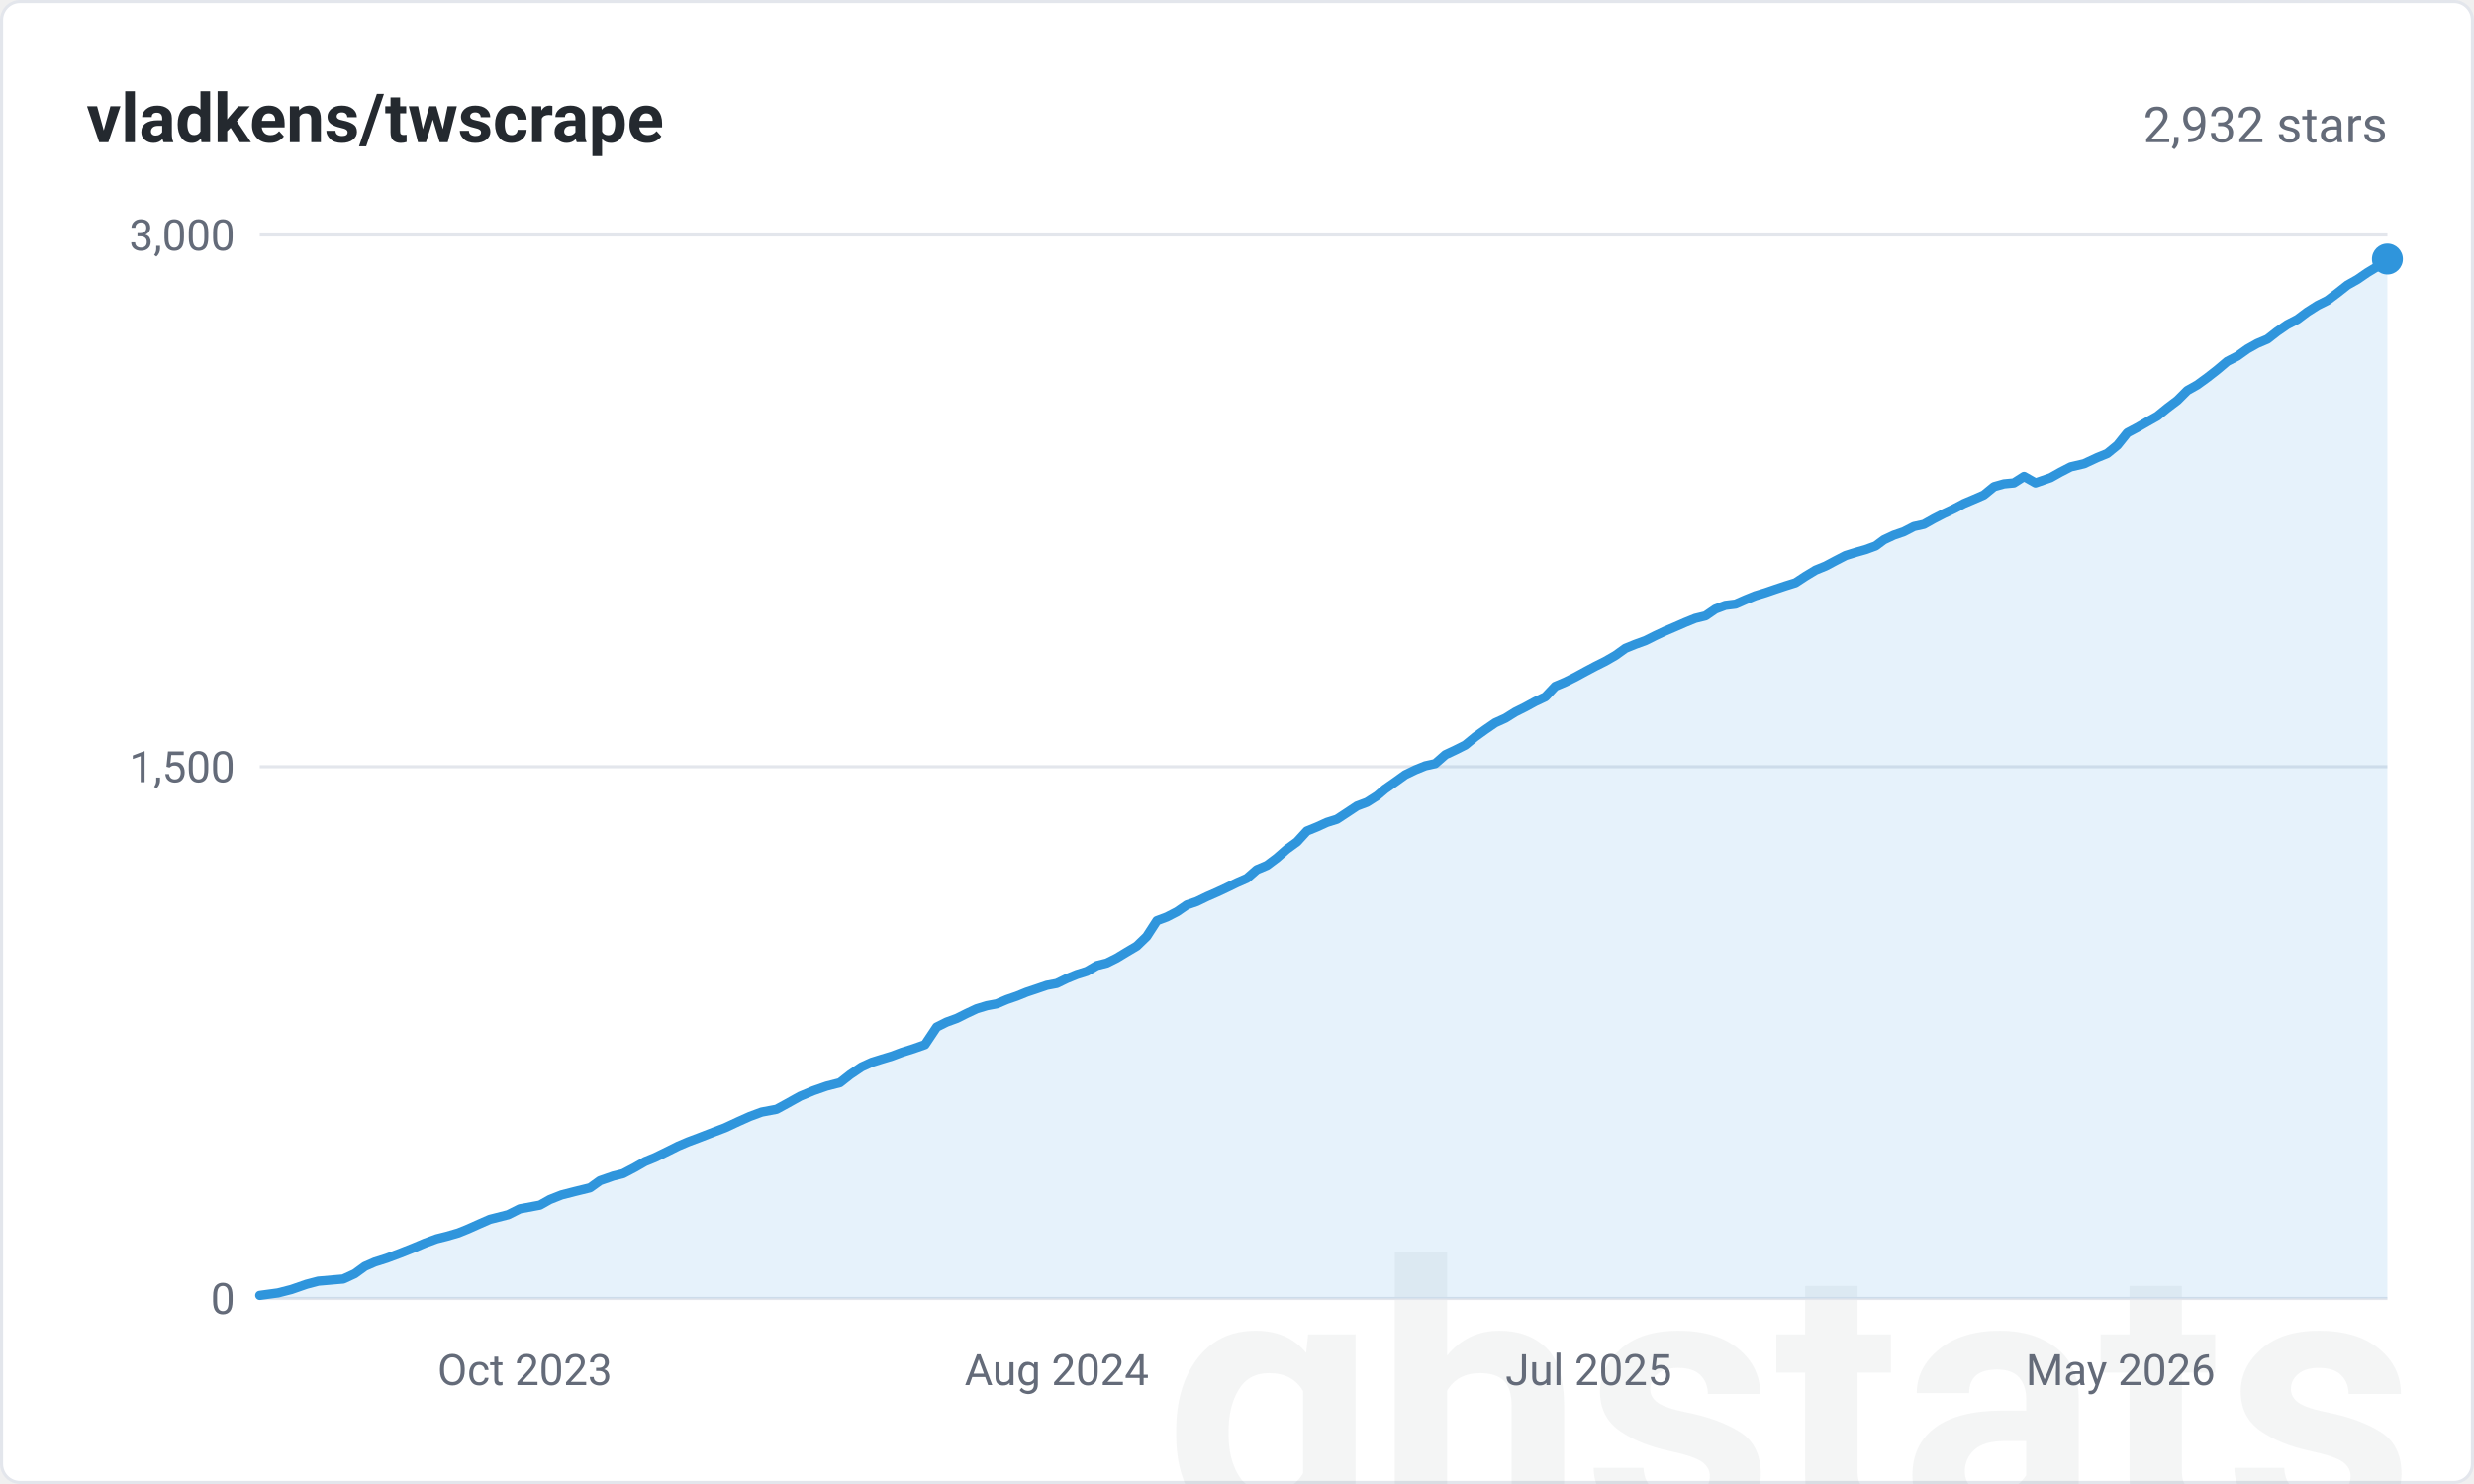
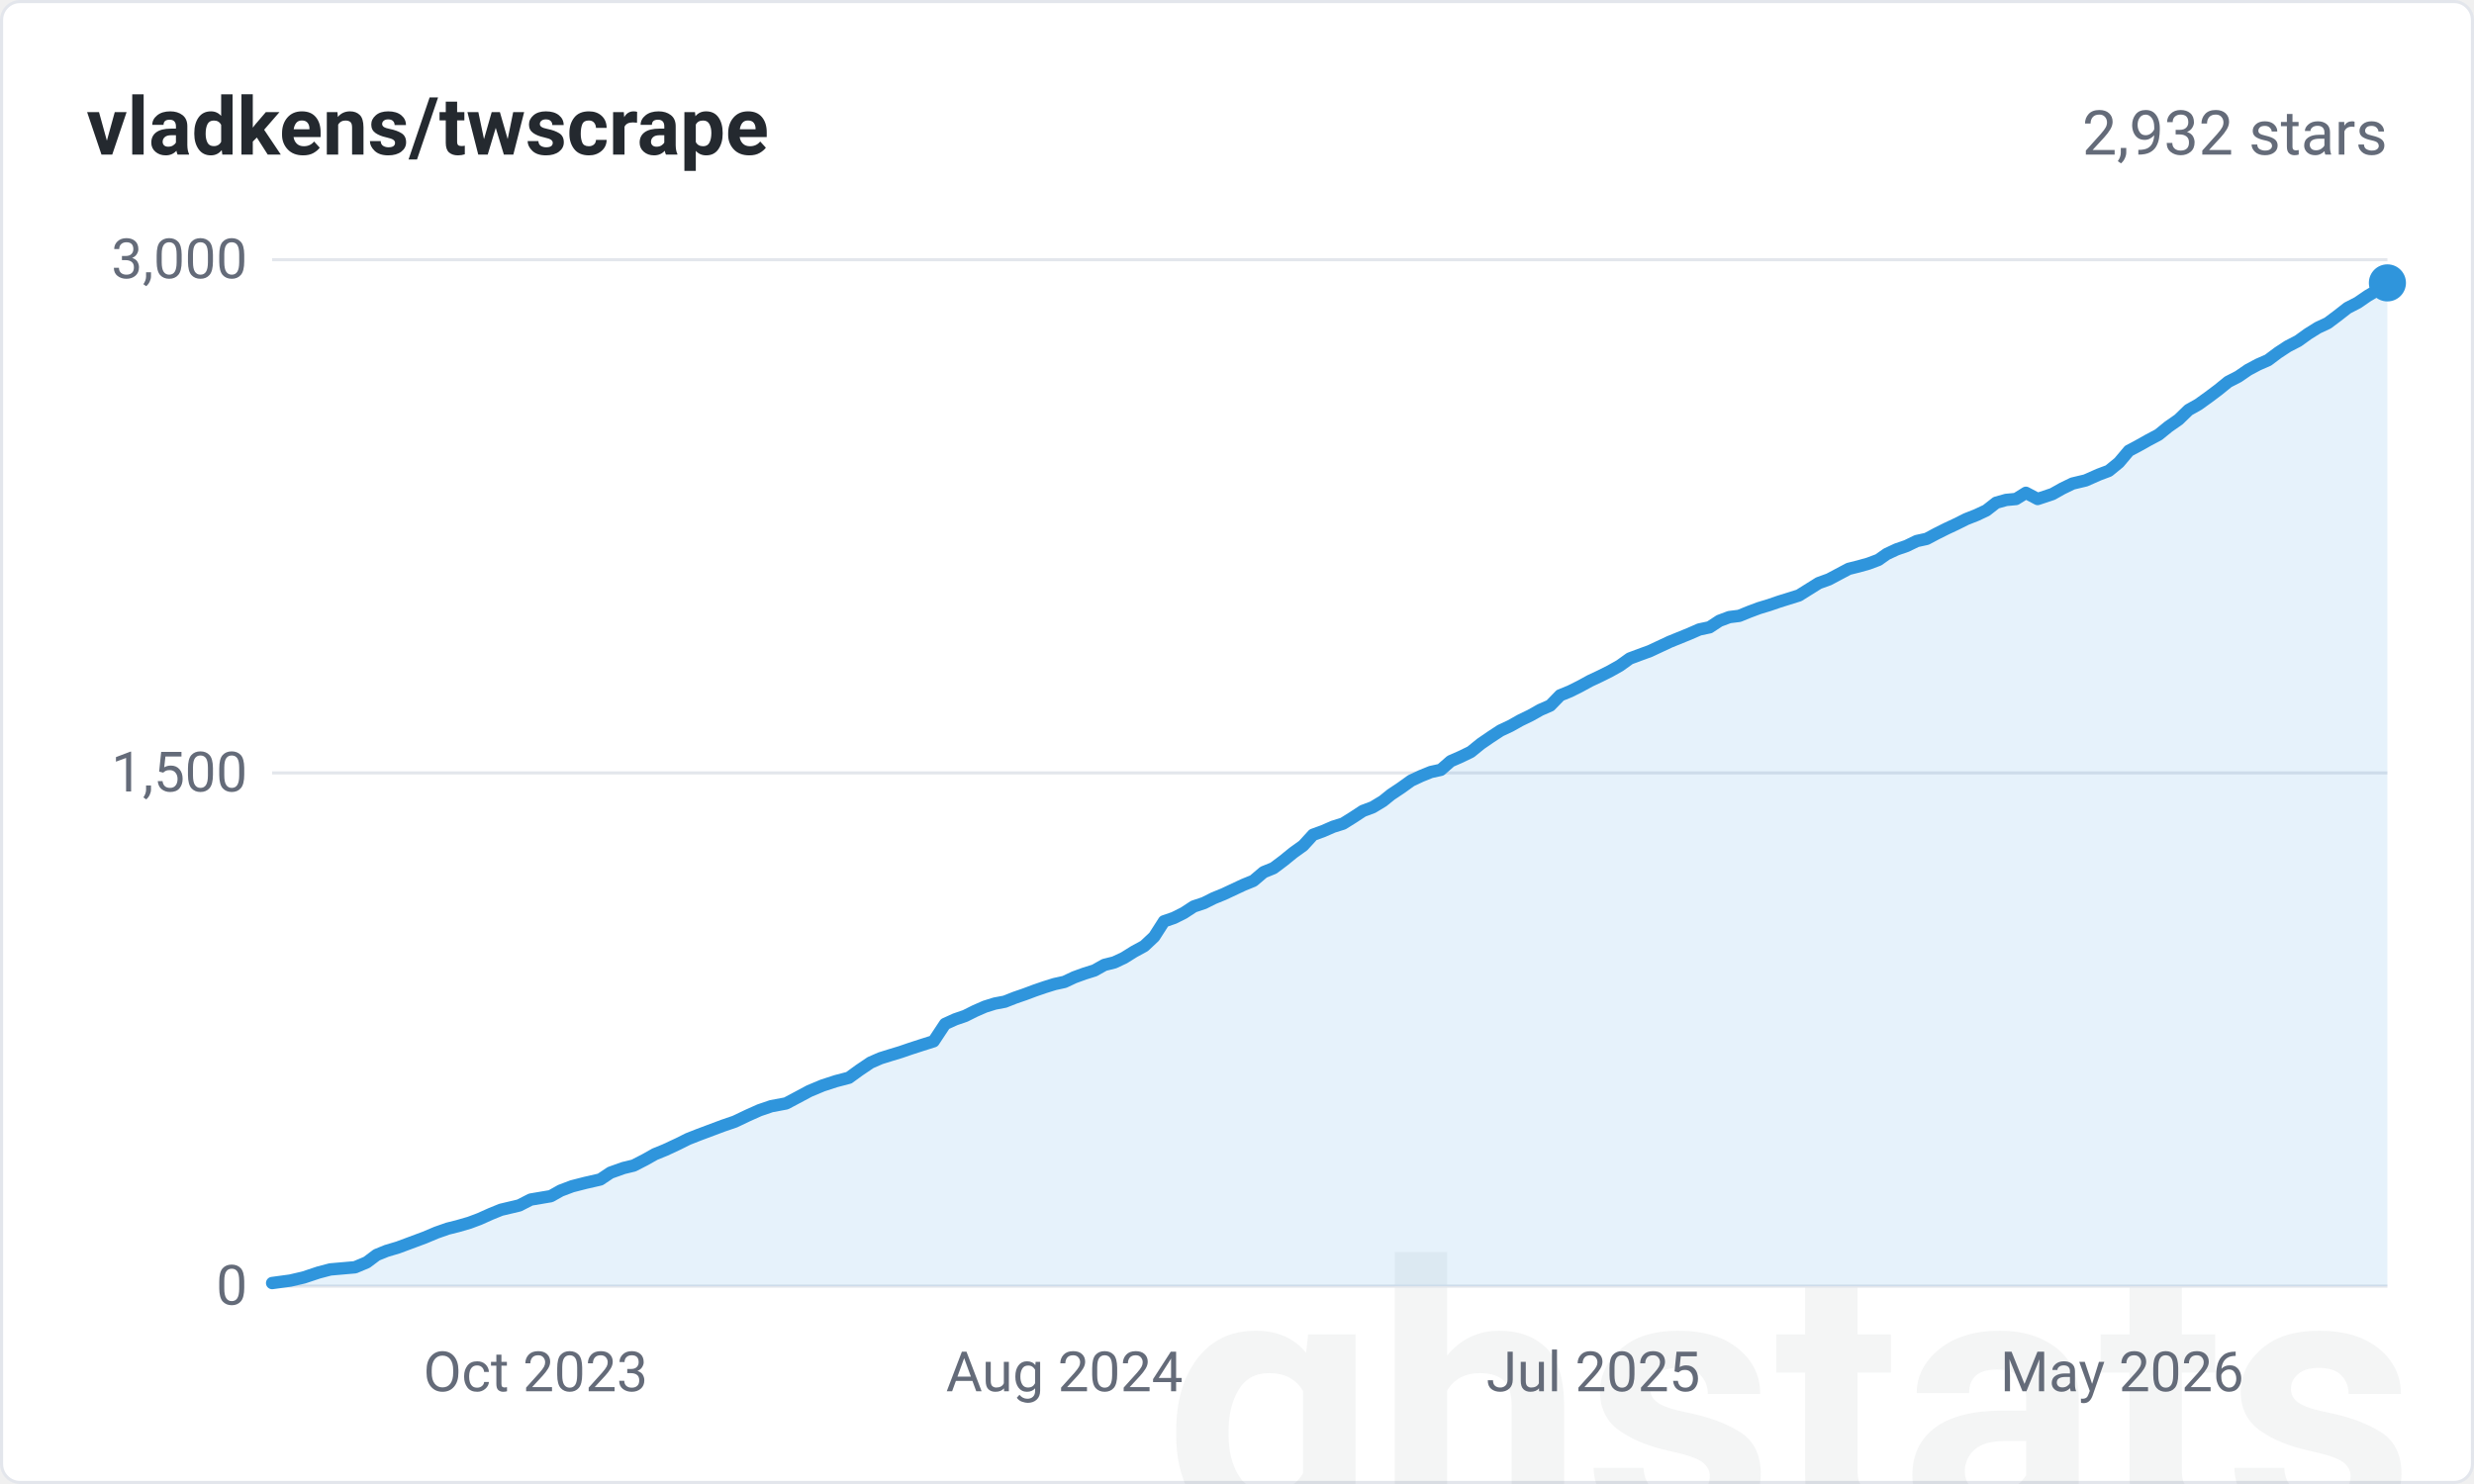
<svg xmlns="http://www.w3.org/2000/svg" width="800" height="480" viewBox="0 0 800 480" font-family="system-ui, -apple-system, 'Segoe UI', Roboto, Helvetica, Arial, sans-serif">
-   <style>text{font-variant-numeric:tabular-nums}.card{fill:#ffffff;stroke:#e3e6ec}.head{fill:#24292f}.ink{fill:#373c44}.muted{fill:#646b79}.good{fill:#0f7a2a}.bad{fill:#c23a3a}.mark{fill:#24292f;fill-opacity:0.05}.bar{fill:#2f95dc;fill-opacity:0.12}.line{fill:none;stroke-width:3;stroke-linejoin:round;stroke-linecap:round}.grid{stroke:#e3e6ec}.line0{stroke:#2f95dc}.dot0{fill:#2f95dc}.line1{stroke:#eb6834}.dot1{fill:#eb6834}.line2{stroke:#1baf7a}.dot2{fill:#1baf7a}.line3{stroke:#7c6ff0}.dot3{fill:#7c6ff0}@media (prefers-color-scheme:dark){.card{fill:#181c25;stroke:#262d3b}.head{fill:#f0f1f3}.ink{fill:#c2c7d0}.muted{fill:#8891a4}.good{fill:#3fbf5a}.bad{fill:#ef7676}.mark{fill:#f0f1f3;fill-opacity:0.04}.bar{fill:#4fb0f0;fill-opacity:0.12}.line{fill:none;stroke-width:3;stroke-linejoin:round;stroke-linecap:round}.grid{stroke:#262d3b}.line0{stroke:#4fb0f0}.dot0{fill:#4fb0f0}.line1{stroke:#f07a45}.dot1{fill:#f07a45}.line2{stroke:#22c48a}.dot2{fill:#22c48a}.line3{stroke:#9a8cf0}.dot3{fill:#9a8cf0}}</style>
+   <style>text{font-variant-numeric:tabular-nums}.card{fill:#ffffff;stroke:#e3e6ec}.head{fill:#24292f}.ink{fill:#373c44}.muted{fill:#646b79}.good{fill:#0f7a2a}.bad{fill:#c23a3a}.mark{fill:#24292f;fill-opacity:0.05}.bar{fill:#2f95dc;fill-opacity:0.12}.line{fill:none;stroke-width:4;stroke-linejoin:round;stroke-linecap:round}.grid{stroke:#e3e6ec}.line0{stroke:#2f95dc}.dot0{fill:#2f95dc}.line1{stroke:#eb6834}.dot1{fill:#eb6834}.line2{stroke:#1baf7a}.dot2{fill:#1baf7a}.line3{stroke:#7c6ff0}.dot3{fill:#7c6ff0}@media (prefers-color-scheme:dark){.card{fill:#181c25;stroke:#262d3b}.head{fill:#f0f1f3}.ink{fill:#c2c7d0}.muted{fill:#8891a4}.good{fill:#3fbf5a}.bad{fill:#ef7676}.mark{fill:#f0f1f3;fill-opacity:0.04}.bar{fill:#4fb0f0;fill-opacity:0.12}.line{fill:none;stroke-width:4;stroke-linejoin:round;stroke-linecap:round}.grid{stroke:#262d3b}.line0{stroke:#4fb0f0}.dot0{fill:#4fb0f0}.line1{stroke:#f07a45}.dot1{fill:#f07a45}.line2{stroke:#22c48a}.dot2{fill:#22c48a}.line3{stroke:#9a8cf0}.dot3{fill:#9a8cf0}}</style>
  <rect x="0.5" y="0.5" width="799" height="479" rx="6" class="card" />
  <text x="781" y="495" font-size="120" class="mark" font-weight="700" text-anchor="end">ghstats</text>
-   <text x="28" y="46" font-size="22" class="head" font-weight="600">vladkens/twscrape</text>
-   <text x="772" y="46" font-size="16" class="muted" text-anchor="end">2,932 stars</text>
-   <line x1="84" y1="420.0" x2="772" y2="420.0" class="grid" />
-   <text x="76" y="425" font-size="14" class="muted" text-anchor="end">0</text>
-   <line x1="84" y1="248.0" x2="772" y2="248.0" class="grid" />
-   <text x="76" y="253" font-size="14" class="muted" text-anchor="end">1,500</text>
-   <line x1="84" y1="76.0" x2="772" y2="76.0" class="grid" />
-   <text x="76" y="81" font-size="14" class="muted" text-anchor="end">3,000</text>
-   <path d="M84.0 419.0L89.9 418.2L94.2 417.1L99.1 415.4L102.9 414.4L111.0 413.7L114.7 412.0L118.0 409.6L121.2 408.2L125.0 407.0L129.3 405.4L133.6 403.7L137.4 402.1L141.2 400.7L144.4 399.9L148.2 398.8L151.4 397.5L155.2 395.8L158.4 394.4L164.3 392.9L168.1 391.0L174.6 389.8L177.8 388.0L181.6 386.5L185.9 385.4L190.8 384.2L194.0 381.9L198.3 380.4L201.5 379.6L205.3 377.6L208.6 375.7L211.8 374.4L216.1 372.3L219.3 370.7L222.6 369.3L225.8 368.1L230.7 366.2L234.4 364.8L238.7 362.8L242.5 361.1L246.3 359.7L251.1 358.8L254.4 357.0L258.7 354.6L263.0 352.8L267.3 351.3L271.6 350.2L274.9 347.6L278.6 345.1L281.9 343.6L285.1 342.6L288.4 341.6L291.6 340.4L295.4 339.2L299.1 337.9L302.9 332.2L306.1 330.6L309.4 329.4L312.6 327.8L315.8 326.3L319.1 325.3L322.3 324.7L325.6 323.3L328.8 322.2L332.0 320.9L335.3 319.8L338.5 318.7L341.7 318.1L345.0 316.5L348.2 315.2L351.4 314.2L354.7 312.3L357.9 311.5L361.1 309.9L364.4 307.9L367.6 306.0L370.8 302.9L374.1 297.8L377.3 296.6L380.6 294.9L383.8 292.7L387.0 291.6L390.3 290.0L393.5 288.6L396.7 287.1L400.0 285.5L403.2 284.1L406.4 281.3L409.7 279.9L412.9 277.5L416.1 274.7L419.4 272.3L422.6 268.8L425.8 267.5L429.1 266.0L432.3 265.0L435.5 262.9L438.8 260.7L442.0 259.5L445.3 257.4L447.9 255.2L451.2 252.9L454.4 250.6L457.7 249.0L460.9 247.7L464.1 247.0L467.4 244.1L470.6 242.6L473.8 241.0L477.1 238.3L480.3 236.0L483.5 233.8L486.8 232.3L490.0 230.3L493.2 228.7L496.5 226.9L499.7 225.4L502.9 222.0L506.2 220.6L509.4 219.0L512.7 217.2L515.9 215.5L519.1 213.9L522.4 212.0L525.6 209.7L528.8 208.4L532.1 207.2L535.3 205.6L538.5 204.1L541.8 202.7L545.0 201.3L548.2 200.0L551.5 199.2L554.7 197.0L557.9 195.8L561.2 195.4L564.4 194.0L567.6 192.7L570.9 191.7L574.1 190.6L577.4 189.5L580.6 188.5L583.8 186.4L587.1 184.4L590.3 183.1L593.5 181.4L596.8 179.7L600.0 178.7L603.2 177.8L606.5 176.6L609.2 174.6L612.4 173.1L615.6 172.0L618.9 170.3L622.1 169.6L625.3 167.8L628.6 166.1L631.8 164.6L635.0 162.9L638.3 161.5L641.5 160.1L644.8 157.4L648.0 156.5L651.2 156.2L654.5 154.1L658.2 156.2L663.1 154.5L666.3 152.7L669.6 151.0L673.9 150.0L678.2 148.0L681.4 146.7L684.7 144.0L687.9 140.0L691.1 138.3L694.4 136.4L697.6 134.6L700.8 132.0L704.1 129.5L707.3 126.3L710.5 124.5L713.8 122.1L717.0 119.6L720.2 116.9L723.5 115.2L726.7 112.9L729.9 111.1L733.2 109.7L736.4 107.2L739.6 105.0L742.9 103.3L746.1 100.9L749.4 98.8L752.6 97.2L755.8 94.8L759.1 92.2L762.3 90.4L765.5 88.2L768.8 86.2L772.0 83.8L772 420L84 420Z" class="bar" />
-   <path d="M84.0 419.0L89.9 418.2L94.2 417.1L99.1 415.4L102.9 414.4L111.0 413.7L114.7 412.0L118.0 409.6L121.2 408.2L125.0 407.0L129.3 405.4L133.6 403.7L137.4 402.1L141.2 400.7L144.4 399.9L148.2 398.8L151.4 397.5L155.2 395.8L158.4 394.4L164.3 392.9L168.1 391.0L174.6 389.8L177.8 388.0L181.6 386.5L185.9 385.4L190.8 384.2L194.0 381.9L198.3 380.4L201.5 379.6L205.3 377.6L208.6 375.7L211.8 374.4L216.1 372.3L219.3 370.7L222.6 369.3L225.8 368.1L230.7 366.2L234.4 364.8L238.7 362.8L242.5 361.1L246.3 359.7L251.1 358.8L254.4 357.0L258.7 354.6L263.0 352.8L267.3 351.3L271.6 350.2L274.9 347.6L278.6 345.1L281.9 343.6L285.1 342.6L288.4 341.6L291.6 340.4L295.4 339.2L299.1 337.9L302.9 332.2L306.1 330.6L309.4 329.4L312.6 327.8L315.8 326.3L319.1 325.3L322.3 324.7L325.6 323.3L328.8 322.2L332.0 320.9L335.3 319.8L338.5 318.7L341.7 318.1L345.0 316.5L348.2 315.2L351.4 314.2L354.7 312.3L357.9 311.5L361.1 309.9L364.4 307.9L367.6 306.0L370.8 302.9L374.1 297.8L377.3 296.6L380.6 294.9L383.8 292.7L387.0 291.6L390.3 290.0L393.5 288.6L396.7 287.1L400.0 285.5L403.2 284.1L406.4 281.3L409.7 279.9L412.9 277.5L416.1 274.7L419.4 272.3L422.6 268.8L425.8 267.5L429.1 266.0L432.3 265.0L435.5 262.9L438.8 260.7L442.0 259.5L445.3 257.4L447.9 255.2L451.2 252.9L454.4 250.6L457.7 249.0L460.9 247.7L464.1 247.0L467.4 244.1L470.6 242.6L473.8 241.0L477.1 238.3L480.3 236.0L483.5 233.8L486.8 232.3L490.0 230.3L493.2 228.7L496.5 226.9L499.7 225.4L502.9 222.0L506.2 220.6L509.4 219.0L512.7 217.2L515.9 215.5L519.1 213.9L522.4 212.0L525.6 209.7L528.8 208.4L532.1 207.2L535.3 205.6L538.5 204.1L541.8 202.7L545.0 201.3L548.2 200.0L551.5 199.2L554.7 197.0L557.9 195.8L561.2 195.4L564.4 194.0L567.6 192.7L570.9 191.7L574.1 190.6L577.4 189.5L580.6 188.5L583.8 186.4L587.1 184.4L590.3 183.1L593.5 181.4L596.8 179.7L600.0 178.7L603.2 177.8L606.5 176.6L609.2 174.6L612.4 173.1L615.6 172.0L618.9 170.3L622.1 169.6L625.3 167.8L628.6 166.1L631.8 164.6L635.0 162.9L638.3 161.5L641.5 160.1L644.8 157.4L648.0 156.5L651.2 156.2L654.5 154.1L658.2 156.2L663.1 154.5L666.3 152.7L669.6 151.0L673.9 150.0L678.2 148.0L681.4 146.7L684.7 144.0L687.9 140.0L691.1 138.3L694.4 136.4L697.6 134.6L700.8 132.0L704.1 129.5L707.3 126.3L710.5 124.5L713.8 122.1L717.0 119.6L720.2 116.9L723.5 115.2L726.7 112.9L729.9 111.1L733.2 109.7L736.4 107.2L739.6 105.0L742.9 103.3L746.1 100.9L749.4 98.8L752.6 97.2L755.8 94.8L759.1 92.2L762.3 90.4L765.5 88.2L768.8 86.2L772.0 83.8" class="line line0" />
-   <rect x="767.0" y="78.8" width="10" height="10" rx="5" class="dot0" />
-   <text x="169.7" y="448" font-size="14" class="muted" text-anchor="middle">Oct 2023</text>
-   <text x="341.7" y="448" font-size="14" class="muted" text-anchor="middle">Aug 2024</text>
-   <text x="513.7" y="448" font-size="14" class="muted" text-anchor="middle">Jul 2025</text>
-   <text x="685.7" y="448" font-size="14" class="muted" text-anchor="middle">May 2026</text>
+   <text x="28" y="50" font-size="26" class="head" font-weight="600">vladkens/twscrape</text>
+   <text x="772" y="50" font-size="20" class="muted" text-anchor="end">2,932 stars</text>
+   <line x1="88" y1="416.0" x2="772" y2="416.0" class="grid" />
+   <text x="80" y="422" font-size="18" class="muted" text-anchor="end">0</text>
+   <line x1="88" y1="250.0" x2="772" y2="250.0" class="grid" />
+   <text x="80" y="256" font-size="18" class="muted" text-anchor="end">1,500</text>
+   <line x1="88" y1="84.0" x2="772" y2="84.0" class="grid" />
+   <text x="80" y="90" font-size="18" class="muted" text-anchor="end">3,000</text>
+   <path d="M88.0 415.0L93.9 414.2L98.2 413.2L103.0 411.6L106.8 410.6L114.8 409.9L118.6 408.3L121.8 405.9L125.0 404.6L128.7 403.5L133.0 401.9L137.3 400.3L141.1 398.7L144.8 397.4L148.0 396.6L151.8 395.5L155.0 394.3L158.8 392.6L162.0 391.3L167.9 389.9L171.6 388.0L178.1 386.9L181.3 385.1L185.0 383.7L189.3 382.6L194.1 381.5L197.4 379.3L201.6 377.8L204.9 377.0L208.6 375.1L211.8 373.3L215.0 372.0L219.3 370.0L222.5 368.4L225.8 367.1L229.0 365.9L233.8 364.1L237.6 362.8L241.8 360.8L245.6 359.1L249.4 357.8L254.2 356.9L257.4 355.2L261.7 352.9L266.0 351.1L270.3 349.7L274.5 348.6L277.8 346.2L281.5 343.7L284.7 342.3L287.9 341.3L291.2 340.3L294.4 339.2L298.1 338.0L301.9 336.8L305.6 331.2L308.9 329.7L312.1 328.6L315.3 327.0L318.5 325.6L321.7 324.6L324.9 324.0L328.2 322.7L331.4 321.6L334.6 320.4L337.8 319.3L341.0 318.3L344.2 317.6L347.4 316.1L350.7 314.9L353.9 313.9L357.1 312.1L360.3 311.3L363.5 309.8L366.7 307.8L370.0 306.0L373.2 303.0L376.4 298.0L379.6 296.9L382.8 295.3L386.0 293.2L389.3 292.1L392.5 290.5L395.7 289.2L398.9 287.7L402.1 286.2L405.3 284.9L408.6 282.1L411.8 280.8L415.0 278.4L418.2 275.8L421.4 273.5L424.6 270.0L427.9 268.8L431.1 267.4L434.3 266.4L437.5 264.4L440.7 262.3L443.9 261.1L447.2 259.1L449.8 257.0L453.1 254.8L456.3 252.5L459.5 251.0L462.7 249.7L465.9 249.0L469.1 246.2L472.3 244.8L475.6 243.2L478.8 240.6L482.0 238.4L485.2 236.3L488.4 234.8L491.6 233.0L494.9 231.4L498.1 229.6L501.3 228.2L504.5 224.9L507.7 223.6L510.9 222.0L514.2 220.2L517.4 218.7L520.6 217.1L523.8 215.3L527.0 213.0L530.2 211.8L533.5 210.6L536.7 209.1L539.9 207.6L543.1 206.3L546.3 205.0L549.5 203.6L552.8 202.9L556.0 200.8L559.2 199.6L562.4 199.2L565.6 197.9L568.8 196.7L572.1 195.7L575.3 194.6L578.5 193.6L581.7 192.6L584.9 190.6L588.1 188.6L591.4 187.4L594.6 185.7L597.8 184.0L601.0 183.2L604.2 182.3L607.4 181.1L610.1 179.2L613.3 177.7L616.5 176.6L619.8 175.0L623.0 174.3L626.2 172.6L629.4 171.0L632.6 169.5L635.8 167.9L639.1 166.6L642.3 165.1L645.5 162.6L648.7 161.7L651.9 161.4L655.1 159.4L658.9 161.4L663.7 159.8L666.9 158.0L670.2 156.4L674.4 155.4L678.7 153.5L681.9 152.3L685.2 149.6L688.4 145.8L691.6 144.1L694.8 142.3L698.0 140.6L701.2 138.0L704.5 135.7L707.7 132.6L710.9 130.8L714.1 128.5L717.3 126.1L720.5 123.5L723.8 121.8L727.0 119.6L730.2 117.9L733.4 116.5L736.6 114.1L739.8 112.0L743.1 110.3L746.3 108.0L749.5 106.0L752.7 104.5L755.9 102.1L759.1 99.6L762.4 97.9L765.6 95.7L768.8 93.8L772.0 91.5L772 416L88 416Z" class="bar" />
+   <path d="M88.0 415.0L93.9 414.2L98.2 413.2L103.0 411.6L106.8 410.6L114.8 409.9L118.6 408.3L121.8 405.9L125.0 404.6L128.7 403.5L133.0 401.9L137.3 400.3L141.1 398.7L144.8 397.4L148.0 396.6L151.8 395.5L155.0 394.3L158.8 392.6L162.0 391.3L167.9 389.9L171.6 388.0L178.1 386.9L181.3 385.1L185.0 383.7L189.3 382.6L194.1 381.5L197.4 379.3L201.6 377.8L204.9 377.0L208.6 375.1L211.8 373.3L215.0 372.0L219.3 370.0L222.5 368.4L225.8 367.1L229.0 365.9L233.8 364.1L237.6 362.8L241.8 360.8L245.6 359.1L249.4 357.8L254.2 356.9L257.4 355.2L261.7 352.9L266.0 351.1L270.3 349.7L274.5 348.6L277.8 346.2L281.5 343.7L284.7 342.3L287.9 341.3L291.2 340.3L294.4 339.2L298.1 338.0L301.9 336.8L305.6 331.2L308.9 329.7L312.1 328.6L315.3 327.0L318.5 325.6L321.7 324.6L324.9 324.0L328.2 322.7L331.4 321.6L334.6 320.4L337.8 319.3L341.0 318.3L344.2 317.6L347.4 316.1L350.7 314.9L353.9 313.9L357.1 312.1L360.3 311.3L363.5 309.8L366.7 307.8L370.0 306.0L373.2 303.0L376.4 298.0L379.6 296.9L382.8 295.3L386.0 293.2L389.3 292.1L392.5 290.5L395.7 289.2L398.9 287.7L402.1 286.2L405.3 284.9L408.6 282.1L411.8 280.8L415.0 278.4L418.2 275.8L421.4 273.5L424.6 270.0L427.9 268.8L431.1 267.4L434.3 266.4L437.5 264.4L440.7 262.3L443.9 261.1L447.2 259.1L449.8 257.0L453.1 254.8L456.3 252.5L459.5 251.0L462.7 249.7L465.9 249.0L469.1 246.2L472.3 244.8L475.6 243.2L478.8 240.6L482.0 238.4L485.2 236.3L488.4 234.8L491.6 233.0L494.9 231.4L498.1 229.6L501.3 228.2L504.5 224.9L507.7 223.6L510.9 222.0L514.2 220.2L517.4 218.7L520.6 217.1L523.8 215.3L527.0 213.0L530.2 211.8L533.5 210.6L536.7 209.1L539.9 207.6L543.1 206.3L546.3 205.0L549.5 203.6L552.8 202.9L556.0 200.8L559.2 199.6L562.4 199.2L565.6 197.9L568.8 196.7L572.1 195.7L575.3 194.6L578.5 193.6L581.7 192.6L584.9 190.6L588.1 188.6L591.4 187.4L594.6 185.7L597.8 184.0L601.0 183.2L604.2 182.3L607.4 181.1L610.1 179.2L613.3 177.7L616.5 176.6L619.8 175.0L623.0 174.3L626.2 172.6L629.4 171.0L632.6 169.5L635.8 167.9L639.1 166.6L642.3 165.1L645.5 162.6L648.7 161.7L651.9 161.4L655.1 159.4L658.9 161.4L663.7 159.8L666.9 158.0L670.2 156.4L674.4 155.4L678.7 153.5L681.9 152.3L685.2 149.6L688.4 145.8L691.6 144.1L694.8 142.3L698.0 140.6L701.2 138.0L704.5 135.7L707.7 132.6L710.9 130.8L714.1 128.5L717.3 126.1L720.5 123.5L723.8 121.8L727.0 119.6L730.2 117.9L733.4 116.5L736.6 114.1L739.8 112.0L743.1 110.3L746.3 108.0L749.5 106.0L752.7 104.5L755.9 102.1L759.1 99.6L762.4 97.9L765.6 95.7L768.8 93.8L772.0 91.5" class="line line0" />
+   <rect x="766.0" y="85.5" width="12" height="12" rx="6" class="dot0" />
+   <text x="173.2" y="450" font-size="18" class="muted" text-anchor="middle">Oct 2023</text>
+   <text x="344.2" y="450" font-size="18" class="muted" text-anchor="middle">Aug 2024</text>
+   <text x="515.2" y="450" font-size="18" class="muted" text-anchor="middle">Jul 2025</text>
+   <text x="686.2" y="450" font-size="18" class="muted" text-anchor="middle">May 2026</text>
</svg>
